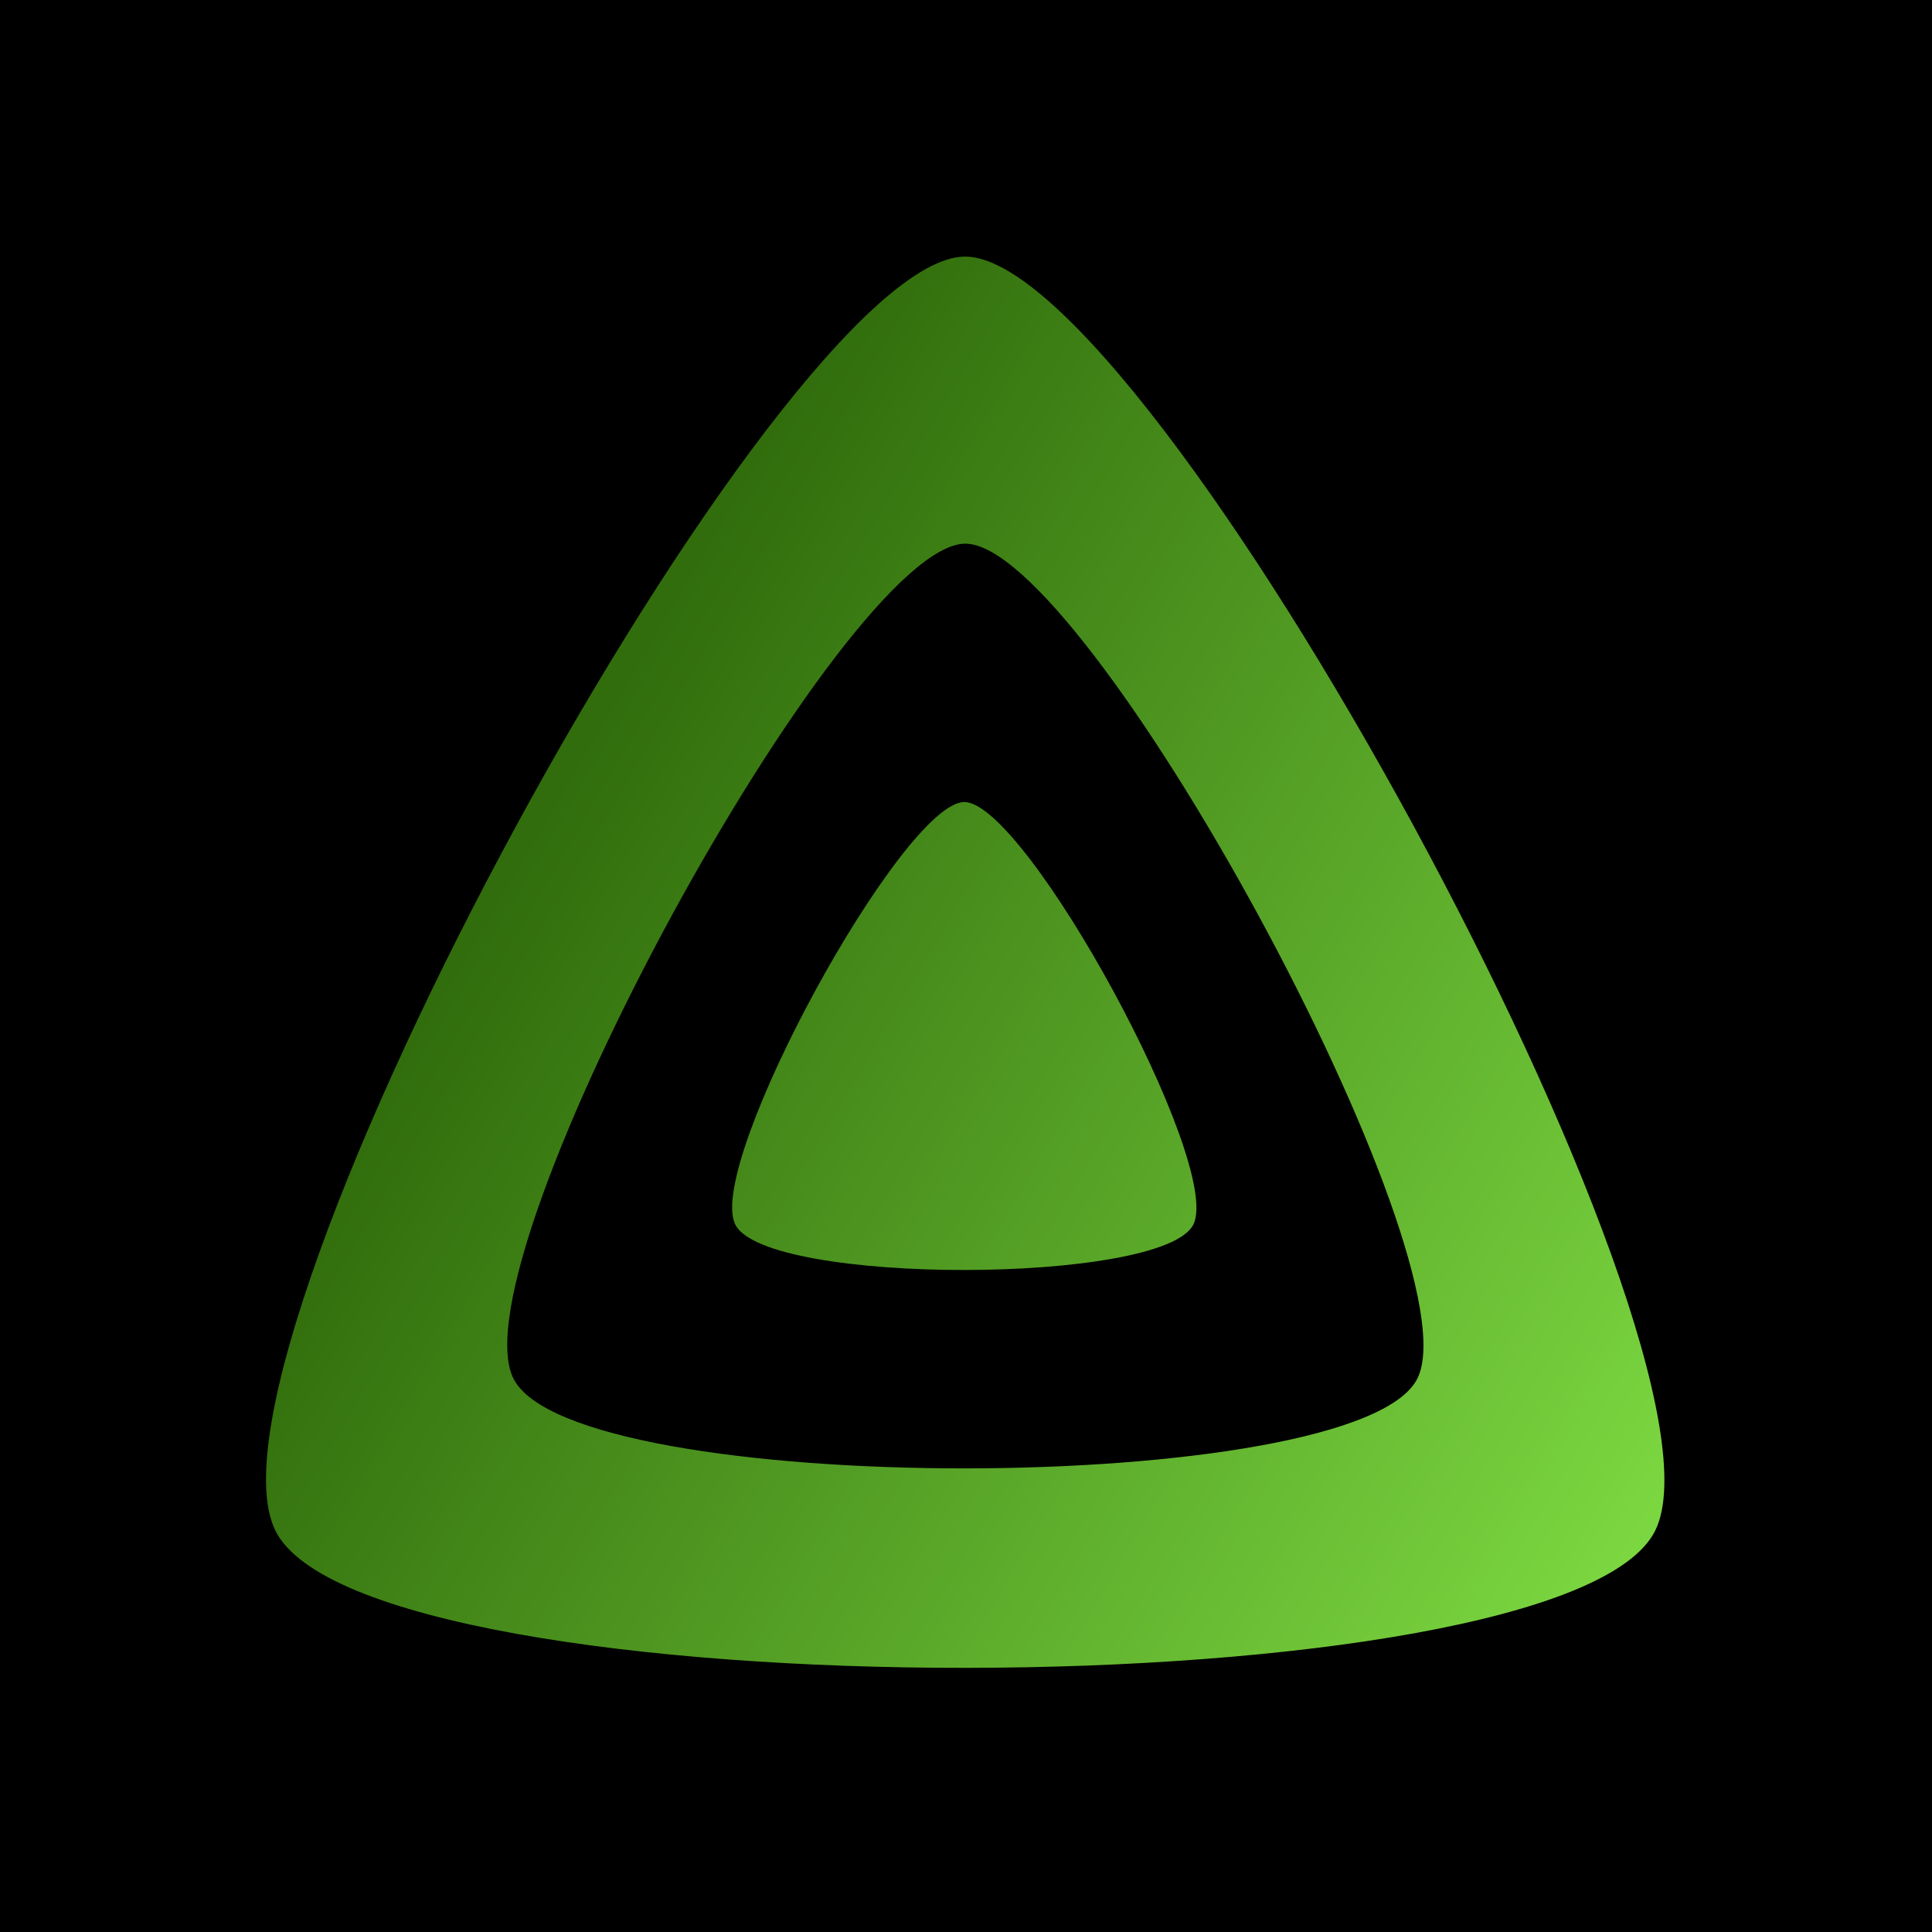
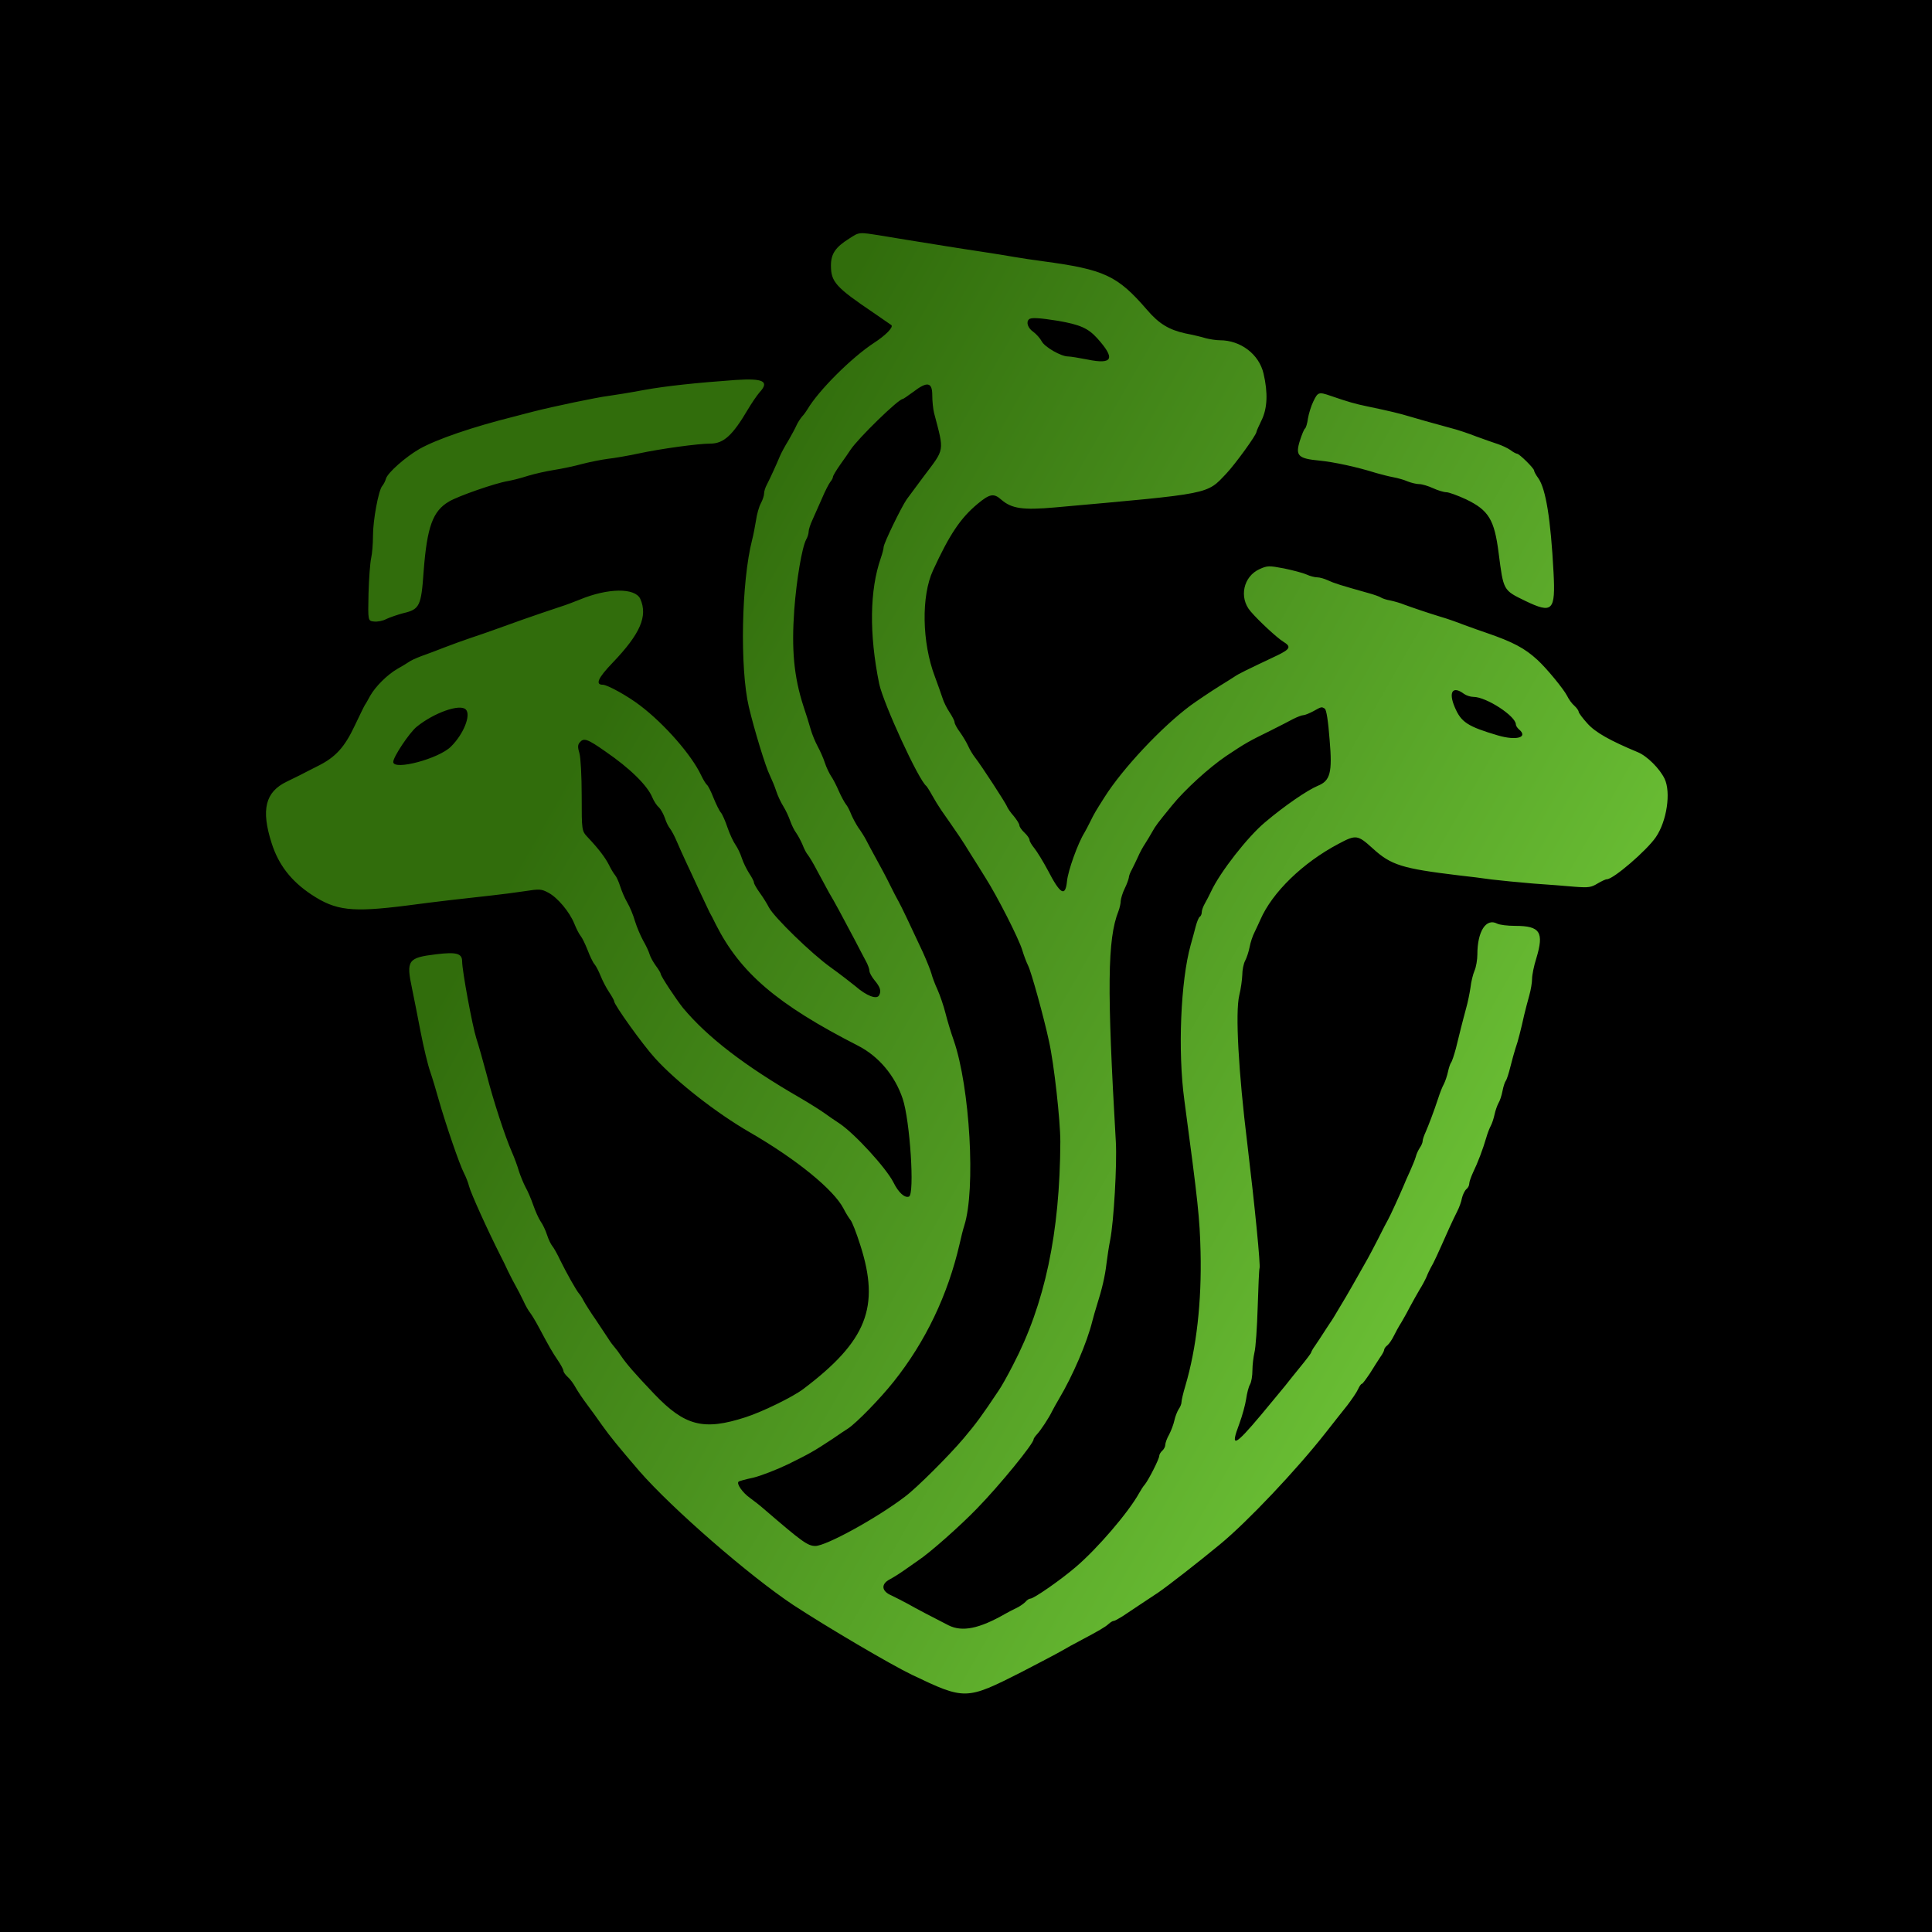
<svg xmlns="http://www.w3.org/2000/svg" width="1024px" height="1024px" viewBox="0 0 1024 1024" version="1.1">
  <defs>
    <linearGradient x1="19.253%" y1="40.826%" x2="100.659%" y2="88.697%" id="linearGradient-1">
      <stop stop-color="#316D0C" offset="0%" />
      <stop stop-color="#7CD841" offset="100%" />
    </linearGradient>
  </defs>
  <g id="Dark" stroke="none" stroke-width="1" fill="none" fill-rule="evenodd">
    <g id="AppIcon-dark-green" fill-rule="nonzero">
      <rect id="solid-background" fill="#000000" x="0" y="0" width="1024" height="1024" />
-       <path d="M511.582,136 C609.712,136 924.915,714.817 877.299,811.251 C829.684,907.686 194.101,908.811 145.96,811.251 C97.819,713.692 413.548,136 511.582,136 Z M511.678,288.156 C447.42,288.156 240.555,666.678 272.102,730.598 C303.649,794.518 720.072,793.811 751.269,730.598 C782.466,667.369 575.935,288.156 511.678,288.156 Z M511.11,425.091 C543.724,425.107 648.323,617.009 632.518,648.998 C616.713,680.987 405.682,681.341 389.701,648.998 C373.721,616.656 478.543,425.091 511.11,425.091 Z" id="Combined-Shape" fill="url(#linearGradient-1)" />
+       <path d="M449.97,126.53C442.78,131.04 440.42,134.59 440.42,140.71C440.42,149.41 442.89,152.20 463.08,165.84C468.02,169.28 472.21,172.18 472.42,172.29C473.71,173.36 469.41,177.76 463.08,181.84C451.16,189.68 433.76,207.08 427.96,216.96C427.31,218.04 426.02,219.86 425.06,220.83C424.20,221.91 422.80,223.95 422.16,225.45C421.51,226.95 419.58,230.50 417.86,233.50C416.04,236.40 414.10,240.06 413.46,241.56C411.31,246.72 407.98,253.91 406.48,256.81C405.62,258.31 404.97,260.46 404.97,261.64C404.97,262.72 404.22,264.97 403.25,266.80C402.29,268.52 401.11,272.71 400.68,275.93C400.14,279.15 399.28,283.77 398.64,286.13C392.94,308.36 392.08,354.23 396.92,374.74C399.71,386.55 405.83,406.64 407.98,410.83C409.05,413.08 410.67,416.95 411.42,419.31C412.17,421.67 413.89,425.33 415.18,427.37C416.47,429.41 418.08,432.95 418.83,435.10C419.58,437.25 420.98,440.15 422.05,441.54C423.02,442.94 424.52,445.73 425.38,447.77C426.13,449.81 427.42,452.28 428.28,453.25C429.03,454.22 431.18,457.76 433.01,461.31C434.83,464.74 437.73,470.01 439.34,473.01C442.67,478.60 445.79,484.50 453.09,498.25C455.35,502.66 458.03,507.70 459.00,509.53C459.96,511.25 460.82,513.61 460.82,514.58C460.82,515.54 462.00,517.69 463.40,519.41C466.62,523.28 467.16,525.21 465.98,527.47C464.80,529.94 459.32,527.90 453.30,522.63C451.05,520.81 445.25,516.30 440.31,512.75C430.21,505.56 410.24,486.12 407.55,480.96C406.58,479.03 404.44,475.59 402.72,473.23C401.00,470.86 399.60,468.39 399.60,467.75C399.60,467.11 398.42,464.85 397.03,462.81C395.74,460.77 393.91,457.12 393.16,454.75C392.41,452.39 390.90,449.28 389.83,447.77C388.76,446.27 386.82,442.19 385.64,438.75C384.46,435.21 382.85,431.56 382.10,430.70C381.24,429.73 379.52,426.19 378.12,422.75C376.83,419.42 375.22,416.30 374.69,415.98C374.15,415.55 372.75,413.30 371.57,410.83C366.63,400.30 352.35,383.87 339.35,373.99C332.80,368.94 321.95,362.93 319.48,362.93C315.40,362.93 316.90,359.38 324.64,351.33C339.46,335.86 343.43,326.52 339.35,317.39C336.56,311.48 322.27,311.59 307.24,317.82C304.55,318.89 300.15,320.61 297.36,321.47C294.46,322.43 289.94,323.94 287.15,324.90C282.32,326.52 274.05,329.42 261.59,333.93C258.69,335.00 253.32,336.83 249.78,338.01C246.23,339.19 240.00,341.44 235.81,343.06C231.73,344.67 226.04,346.81 223.25,347.78C220.46,348.86 217.56,350.14 216.80,350.79C216.05,351.33 213.26,353.04 210.57,354.55C205.20,357.66 198.97,363.89 196.18,368.83C195.22,370.55 194.03,372.81 193.39,373.67C192.85,374.52 190.49,379.47 188.02,384.62C182.65,396.01 177.92,401.27 168.69,405.89C164.82,407.82 160.52,410.07 159.02,410.83C157.52,411.58 154.40,413.08 152.04,414.26C140.55,419.74 138.29,429.19 143.98,446.91C147.64,458.41 154.30,467.00 165.14,474.19C178.03,482.68 186.41,483.65 215.41,479.99C232.38,477.74 243.87,476.45 260.52,474.62C265.24,474.09 273.08,473.12 277.92,472.37C286.08,471.08 286.94,471.19 290.59,473.12C295.53,475.70 301.97,483.43 304.44,489.66C305.52,492.35 307.02,495.25 307.77,496.10C308.53,496.96 310.14,500.29 311.43,503.52C312.61,506.63 314.22,510.07 315.08,511.03C315.94,512.00 317.33,514.79 318.30,517.16C319.27,519.63 321.20,523.38 322.70,525.64C324.21,527.90 325.50,530.15 325.50,530.69C325.50,532.51 340.53,553.56 347.19,560.87C358.47,573.33 379.73,589.97 397.46,600.18C422.16,614.46 441.92,630.57 447.08,640.56C448.26,642.92 449.97,645.61 450.73,646.58C451.59,647.43 453.95,653.56 455.99,660.00C466.51,692.76 459.43,710.80 425.70,736.26C420.12,740.45 404.11,748.29 395.09,751.19C372.86,758.38 362.98,755.80 346.76,738.83C336.24,727.77 332.05,722.94 328.93,718.32C327.97,716.82 326.46,714.88 325.71,714.02C324.96,713.17 323.45,711.23 322.49,709.62C321.52,708.12 318.41,703.50 315.72,699.42C312.93,695.44 310.14,690.93 309.38,689.54C308.63,688.03 307.56,686.31 307.02,685.78C305.41,683.95 300.15,674.50 296.93,667.95C295.42,664.73 293.49,661.29 292.74,660.43C291.99,659.57 290.70,656.89 289.94,654.52C289.19,652.16 287.69,648.94 286.51,647.33C285.43,645.72 283.72,641.85 282.64,638.74C281.57,635.62 279.74,631.32 278.56,629.28C277.49,627.24 275.88,623.38 275.02,620.69C274.26,618.01 272.55,613.39 271.26,610.49C267.71,602.43 261.38,583.10 257.83,569.14C256.01,562.37 253.64,553.89 252.46,550.34C250.42,544.01 244.94,514.58 244.94,509.53C244.94,505.34 241.94,504.48 231.30,505.77C216.16,507.60 215.19,508.89 218.41,524.03C219.27,528.43 221.42,538.74 222.93,546.91C224.54,555.18 226.79,564.52 227.97,567.85C229.15,571.29 231.20,578.05 232.59,583.10C236.24,595.88 243.55,617.25 245.91,621.77C246.98,623.81 248.17,626.92 248.59,628.64C249.45,632.18 258.37,651.95 265.67,666.34C266.32,667.52 267.93,670.85 269.32,673.86C270.72,676.76 272.65,680.41 273.51,681.91C274.37,683.41 276.09,686.74 277.38,689.43C278.56,692.11 280.28,695.01 281.03,695.87C281.78,696.84 283.82,700.17 285.54,703.39C290.91,713.49 292.74,716.71 295.74,721.11C297.36,723.48 298.64,725.95 298.64,726.59C298.64,727.24 299.61,728.63 300.90,729.81C302.19,730.89 304.12,733.57 305.20,735.61C306.38,737.65 308.96,741.52 311.00,744.20C313.04,746.89 316.69,751.94 319.16,755.48C323.35,761.39 327.86,766.87 338.81,779.65C356.32,799.73 397.24,835.28 420.55,850.75C438.27,862.35 471.99,882.22 483.38,887.69C511.52,901.12 512.05,901.12 541.48,886.19C550.40,881.57 559.85,876.63 562.64,875.02C565.43,873.41 569.62,871.05 571.98,869.87C582.51,864.28 585.84,862.35 587.56,860.74C588.52,859.88 589.71,859.13 590.24,859.13C590.78,859.13 592.93,857.94 594.97,856.66C598.41,854.29 607.32,848.49 613.87,844.09C618.49,840.97 635.35,827.87 646.63,818.53C661.24,806.50 687.12,779.11 702.48,759.56C706.56,754.41 711.82,747.64 714.19,744.74C716.44,741.73 719.02,738.08 719.77,736.36C720.52,734.75 721.38,733.46 721.81,733.46C722.24,733.46 724.07,730.89 726.11,727.88C728.04,724.76 730.51,720.90 731.58,719.29C732.77,717.68 733.63,715.96 733.63,715.42C733.63,714.88 734.38,713.70 735.45,712.95C736.42,712.09 737.81,709.94 738.67,708.22C739.53,706.40 741.36,703.07 742.86,700.71C744.26,698.34 746.41,694.48 747.59,692.11C748.88,689.75 751.02,685.88 752.42,683.52C753.92,681.16 755.54,678.04 756.18,676.54C756.72,675.04 757.79,673.00 758.33,671.92C760.05,669.02 761.55,665.69 768.10,650.98C769.39,648.19 771.22,644.21 772.29,642.17C773.36,640.13 774.55,636.91 774.87,634.98C775.30,633.15 776.37,631.00 777.23,630.25C778.09,629.61 778.73,628.32 778.73,627.35C778.73,626.38 779.70,623.70 780.78,621.34C783.25,616.29 785.93,609.20 787.76,602.97C788.40,600.61 789.58,597.71 790.23,596.53C790.87,595.34 791.73,592.66 792.16,590.62C792.59,588.58 793.56,585.89 794.20,584.71C794.95,583.53 795.92,580.63 796.35,578.27C796.78,575.90 797.64,573.43 798.07,572.90C798.60,572.25 799.68,568.92 800.54,565.38C801.40,561.83 802.69,557.43 803.22,555.71C804.51,552.17 806.23,545.29 807.84,537.99C808.49,535.31 809.67,530.69 810.53,527.68C811.39,524.67 812.03,520.70 812.03,518.77C812.03,516.83 813.00,511.89 814.28,507.92C818.47,494.06 816.33,490.73 803.12,490.73C799.03,490.73 794.85,490.20 793.56,489.55C787.65,486.44 783.03,493.63 783.03,505.88C783.03,508.56 782.39,512.54 781.53,514.47C780.67,516.51 779.70,520.48 779.38,523.49C778.95,526.39 777.98,531.23 777.12,534.23C776.37,537.13 775.08,541.75 774.44,544.44C773.79,547.12 772.51,552.17 771.65,555.71C770.68,559.26 769.61,562.59 769.07,563.23C768.64,563.77 767.89,566.02 767.46,568.06C767.03,570.10 766.06,573.00 765.31,574.51C764.45,576.01 763.16,579.34 762.30,582.03C759.83,589.54 757.25,596.20 755.64,599.96C754.78,601.79 754.03,603.94 754.03,604.80C754.03,605.55 753.39,607.16 752.53,608.34C751.78,609.52 750.70,611.67 750.38,613.17C749.95,614.68 748.55,618.01 747.37,620.69C746.08,623.38 744.58,626.92 743.83,628.75C741.79,633.58 736.74,644.64 735.67,646.47C735.13,647.33 732.77,651.95 730.40,656.67C727.93,661.40 725.57,666.02 725.03,666.87C724.50,667.73 722.24,671.82 719.99,675.79C717.73,679.76 714.83,684.92 713.54,687.07C712.25,689.21 710.10,692.76 708.92,694.80C707.74,696.84 705.92,699.85 704.84,701.35C703.87,702.85 702.05,705.54 700.98,707.26C699.90,708.98 698.08,711.66 697.00,713.27C695.82,714.88 694.96,716.49 694.96,716.82C694.96,717.14 692.49,720.47 689.48,724.12C686.48,727.77 682.82,732.39 681.21,734.43C679.60,736.36 673.80,743.45 668.32,750.00C654.36,766.65 651.89,767.73 656.83,754.73C658.44,750.43 660.05,744.42 660.48,741.52C660.91,738.51 661.77,735.08 662.52,733.79C663.28,732.50 663.81,729.17 663.81,726.27C663.81,723.48 664.35,719.18 664.89,716.82C665.53,714.45 666.28,703.61 666.61,692.65C666.93,681.80 667.36,672.57 667.57,672.24C668.22,671.17 665.10,639.49 661.13,606.41C656.40,568.06 654.68,536.60 656.83,527.57C657.69,524.14 658.34,519.30 658.44,516.73C658.44,514.15 659.09,510.82 659.95,509.21C660.81,507.60 661.88,504.27 662.31,502.01C662.74,499.65 663.92,496.00 665.00,493.96C665.96,491.92 667.36,489.02 668.00,487.51C674.34,472.91 690.56,457.22 709.46,447.24C718.70,442.30 719.56,442.40 727.61,449.71C737.28,458.51 742.97,460.34 773.36,463.99C778.41,464.53 786.15,465.49 790.55,466.14C794.95,466.68 804.94,467.64 812.57,468.29C820.30,468.82 830.18,469.58 834.80,470.01C841.99,470.54 843.39,470.33 846.72,468.29C848.76,467.11 850.91,466.03 851.66,466.03C855.10,466.03 872.82,450.78 877.65,443.69C883.45,435.21 885.71,419.96 882.27,412.76C879.69,407.39 873.03,400.73 868.09,398.69C853.16,392.46 845.54,388.16 841.35,383.44C838.88,380.75 836.84,377.96 836.73,377.32C836.73,376.67 835.77,375.28 834.48,374.09C833.19,373.02 831.47,370.66 830.61,368.83C828.68,365.07 819.55,354.01 814.82,349.71C808.16,343.59 801.93,340.26 787.86,335.43C785.50,334.68 780.24,332.74 776.05,331.24C771.97,329.63 766.38,327.70 763.70,326.95C755.97,324.58 748.45,322.00 744.37,320.50C742.33,319.64 738.89,318.68 736.85,318.25C734.81,317.92 732.66,317.17 732.01,316.74C731.48,316.31 728.26,315.13 725.03,314.27C710.53,310.19 707.10,309.12 703.87,307.61C702.05,306.75 699.47,306.00 698.18,306.00C696.89,306.00 694.32,305.36 692.49,304.50C690.56,303.64 685.19,302.24 680.57,301.28C672.62,299.77 671.76,299.77 667.68,301.60C658.98,305.46 656.51,316.74 662.85,324.05C667.04,328.99 677.13,338.33 680.25,340.16C684.44,342.73 683.90,344.02 677.02,347.35C660.27,355.30 656.62,357.02 654.15,358.74C652.64,359.70 649.31,361.85 646.63,363.46C642.12,366.25 633.53,372.05 631.06,373.88C615.70,385.26 594.97,407.39 585.41,422.53C580.58,430.16 580.04,431.02 577.89,435.42C576.71,437.78 575.31,440.47 574.78,441.33C571.34,446.81 566.08,461.41 565.54,467.00C564.68,475.59 562.00,474.09 555.34,461.20C552.87,456.58 549.64,451.32 548.25,449.60C546.85,447.88 545.67,445.95 545.67,445.20C545.67,444.44 544.49,442.73 542.99,441.33C541.48,439.93 540.30,438.21 540.30,437.46C540.30,436.71 538.90,434.46 537.29,432.52C535.57,430.59 533.96,428.23 533.64,427.26C532.89,425.43 520.32,405.99 516.78,401.48C515.60,399.98 513.99,397.29 513.24,395.58C512.48,393.86 510.55,390.53 508.94,388.27C507.22,386.02 505.93,383.55 505.93,382.79C505.93,382.04 504.75,379.79 503.35,377.64C501.96,375.60 500.13,372.05 499.49,369.80C498.74,367.44 496.91,362.50 495.51,358.63C488.64,340.59 488.21,315.88 494.55,302.24C503.25,283.34 509.05,274.64 518.07,267.12C524.62,261.64 526.77,261.32 530.74,264.87C536.22,269.59 542.13,270.45 559.10,268.95C642.98,261.43 639.33,262.18 650.07,250.90C654.79,245.86 665.96,230.50 665.96,228.89C665.96,228.46 667.25,225.66 668.65,222.76C671.76,216.43 672.08,208.16 669.72,198.06C667.36,187.75 657.58,180.34 646.52,180.34C644.48,180.34 641.15,179.80 639.11,179.27C637.07,178.62 632.13,177.44 628.16,176.69C619.56,174.76 614.30,171.64 607.96,164.23C592.18,145.97 585.41,142.86 552.65,138.45C547.93,137.81 541.16,136.84 537.62,136.20C534.07,135.55 526.55,134.37 520.97,133.51C515.38,132.65 506.68,131.36 501.64,130.51C481.66,127.28 476.07,126.42 467.16,124.92C455.02,122.99 455.56,122.88 449.97,126.53ZM560.71,170.03C572.41,172.07 576.60,173.90 581.44,179.16C591.32,190.11 589.92,193.34 576.28,190.54C571.88,189.68 567.37,188.93 566.08,188.93C562.43,188.93 553.73,183.99 552.11,180.88C551.26,179.27 549.22,177.01 547.60,175.83C544.81,173.90 543.74,170.78 545.35,169.28C546.42,168.20 550.61,168.42 560.71,170.03ZM494.12,209.45C494.12,212.56 494.55,216.75 495.08,218.90C500.56,239.84 500.88,237.48 489.50,252.62C485.85,257.56 481.87,262.93 480.58,264.65C477.68,268.84 468.34,288.07 468.34,290.00C468.34,290.75 467.70,293.33 466.84,295.80C460.93,312.77 460.61,335.97 465.98,362.39C468.23,372.91 486.92,413.62 491.00,416.63C491.32,416.95 492.72,419.10 494.01,421.46C495.30,423.82 497.55,427.47 498.95,429.51C501.85,433.60 504.64,437.68 508.62,443.48C510.01,445.52 512.59,449.60 514.42,452.61C516.24,455.51 519.79,461.09 522.15,464.96C528.59,475.05 539.98,497.50 541.80,503.52C542.66,506.42 544.06,510.07 544.92,511.79C546.53,514.90 553.30,539.28 555.98,551.85C558.67,563.77 562.00,593.95 562.00,605.12C561.78,653.56 553.83,691.15 536.86,723.58C534.07,729.06 530.63,735.18 529.24,737.12C520.22,750.65 517.53,754.30 510.66,762.46C503.03,771.48 485.85,788.67 479.62,793.29C464.69,804.67 437.84,819.39 432.15,819.39C428.06,819.39 425.06,817.13 405.08,799.95C403.15,798.23 399.60,795.44 397.35,793.82C393.59,791.14 390.26,786.41 391.44,785.34C391.66,785.02 395.20,784.05 399.28,783.19C403.25,782.23 411.63,779.00 417.86,776.00C429.35,770.30 431.29,769.23 441.38,762.57C444.50,760.42 448.15,757.95 449.55,757.09C454.16,753.98 466.41,741.41 473.60,732.39C490.57,711.12 502.39,686.31 508.62,659.25C509.37,655.92 510.44,651.52 511.09,649.58C517.21,630.47 514.09,576.23 505.50,551.42C504.00,547.23 502.07,540.78 501.10,536.92C500.13,533.05 498.20,527.47 496.91,524.57C495.51,521.56 494.12,517.80 493.69,516.08C493.26,514.47 491.22,509.31 489.18,504.80C482.09,489.55 477.79,480.53 476.29,477.85C475.43,476.34 473.28,472.26 471.56,468.72C469.84,465.17 466.62,459.16 464.47,455.29C462.33,451.42 459.86,446.81 459.00,445.09C458.03,443.26 456.20,440.36 454.92,438.64C453.73,436.82 452.02,433.70 451.16,431.66C450.40,429.62 449.12,427.15 448.36,426.29C447.61,425.33 445.89,422.21 444.60,419.31C443.32,416.30 441.49,412.76 440.42,411.26C439.45,409.75 437.95,406.64 437.19,404.28C436.44,401.91 434.72,398.05 433.43,395.68C432.15,393.32 430.43,389.24 429.68,386.55C428.92,383.87 427.21,378.28 425.81,374.20C420.76,358.52 419.47,344.24 420.98,323.19C422.16,307.29 425.06,290.11 427.31,285.92C428.06,284.63 428.60,282.80 428.60,281.73C428.60,280.76 429.46,277.97 430.64,275.50C431.72,273.03 433.97,267.98 435.69,264.11C437.30,260.25 439.34,256.38 440.09,255.41C440.85,254.56 441.49,253.27 441.49,252.73C441.49,252.19 443.21,249.29 445.25,246.39C447.40,243.39 449.87,239.84 450.83,238.34C455.02,232.11 476.18,211.49 478.44,211.49C478.76,211.49 481.23,209.77 484.02,207.73C491.43,202.04 494.12,202.47 494.12,209.45ZM775.94,367.76C777.12,368.62 779.38,369.37 780.99,369.37C787.76,369.37 803.44,379.57 803.44,383.98C803.44,384.62 804.19,385.80 805.05,386.55C810.20,390.85 803.76,392.68 793.88,389.78C777.88,385.05 774.44,382.79 771.11,374.95C767.56,366.79 769.93,363.25 775.94,367.76ZM246.88,376.03C249.78,378.93 245.69,389.13 239.04,395.68C232.70,402.13 208.43,408.57 208.43,403.85C208.43,401.16 216.91,388.49 220.78,385.26C230.01,377.75 243.76,372.91 246.88,376.03ZM702.16,375.60C703.02,376.14 703.98,382.15 704.73,392.14C706.24,409.65 705.06,413.83 698.40,416.52C692.81,418.88 680.89,427.04 670.47,435.85C661.34,443.48 646.63,462.27 641.90,472.48C640.94,474.52 639.43,477.42 638.57,478.92C637.71,480.42 636.96,482.46 636.96,483.43C636.96,484.40 636.53,485.58 635.89,485.90C635.35,486.22 634.39,488.59 633.74,491.06C633.10,493.53 631.92,497.93 631.06,500.94C625.79,519.84 624.18,557.11 627.73,583.10C635.03,637.66 635.89,645.72 636.32,663.55C636.96,689.86 634.17,714.56 628.26,734.54C627.08,738.40 626.22,742.27 626.22,743.13C626.22,744.10 625.58,745.71 624.72,746.89C623.97,748.07 622.89,750.76 622.46,752.80C622.03,754.84 620.75,758.27 619.67,760.32C618.49,762.36 617.63,764.83 617.63,765.79C617.63,766.76 616.88,768.16 616.02,768.91C615.16,769.66 614.41,770.95 614.41,771.70C614.41,773.31 608.82,784.27 606.78,786.84C606.03,787.60 604.74,789.64 603.78,791.35C598.08,801.67 581.44,821.00 570.05,830.66C562.00,837.54 547.93,847.31 546.10,847.31C545.46,847.31 544.27,848.06 543.52,849.03C542.66,849.89 540.62,851.39 538.80,852.25C536.97,853.11 534.29,854.51 532.78,855.37C518.93,863.31 510.01,865.03 502.82,861.49C493.15,856.55 485.74,852.68 481.23,850.10C478.54,848.60 474.57,846.67 472.42,845.59C467.16,843.34 466.84,839.58 471.56,837.11C473.39,836.14 476.83,833.99 479.40,832.17C481.87,830.45 485.10,828.19 486.60,827.12C492.83,823.04 509.15,808.54 517.85,799.52C529.99,787.06 547.82,765.15 547.82,762.89C547.82,762.46 548.57,761.39 549.43,760.42C551.47,758.38 556.20,751.08 557.59,748.07C558.24,746.78 559.85,743.88 561.24,741.52C568.55,729.28 576.17,711.55 578.97,700.17C579.50,698.13 580.58,694.26 581.44,691.58C584.01,683.52 585.73,676.33 586.48,669.56C586.91,666.02 587.77,660.43 588.42,657.21C590.35,647.43 592.07,617.15 591.42,605.33C586.70,523.92 586.91,497.72 592.82,482.89C593.46,481.18 594.00,478.81 594.00,477.52C594.11,476.23 594.97,473.23 596.15,470.86C597.33,468.50 598.19,465.92 598.30,465.17C598.30,464.31 599.05,462.38 599.91,460.88C600.77,459.27 602.16,456.26 603.13,454.22C603.99,452.18 605.71,448.95 606.89,447.24C608.07,445.41 609.79,442.51 610.76,440.79C612.48,437.68 613.55,436.28 621.17,426.94C627.94,418.56 640.83,406.85 649.85,400.73C660.16,393.86 661.67,393.00 673.27,387.31C677.78,385.05 683.25,382.26 685.40,381.08C687.55,380.00 690.02,379.04 690.88,379.04C691.63,379.04 693.99,378.07 696.03,376.99C700.44,374.52 700.44,374.52 702.16,375.60ZM320.98,398.37C333.98,407.28 343.22,416.41 345.79,422.75C346.55,424.57 348.05,426.94 349.23,427.90C350.31,428.98 351.70,431.56 352.45,433.70C353.10,435.85 354.39,438.32 355.14,439.18C355.89,440.15 357.61,443.26 358.79,446.16C360.08,449.17 362.23,453.90 363.62,456.90C365.02,459.80 368.13,466.57 370.60,471.94C373.07,477.20 375.54,482.46 376.08,483.54C376.73,484.61 378.23,487.51 379.41,489.98C392.41,515.65 411.85,532.30 454.70,554.21C465.66,559.79 474.36,570.10 478.44,582.35C482.30,593.73 484.88,633.04 481.77,634.22C479.51,635.08 476.18,632.08 473.50,626.60C469.52,618.87 452.98,600.82 444.93,595.45C442.78,594.06 439.02,591.48 436.66,589.76C434.19,588.04 428.71,584.60 424.31,582.03C394.88,565.06 375.12,549.91 362.01,534.23C358.47,529.83 350.20,517.37 350.20,516.19C350.20,515.76 349.02,513.72 347.62,511.89C346.22,509.96 344.72,507.27 344.29,505.77C343.86,504.27 342.36,501.04 340.85,498.47C339.46,495.89 337.52,491.38 336.56,488.26C335.70,485.15 333.87,480.75 332.48,478.38C331.08,476.02 329.47,472.15 328.72,469.79C327.97,467.43 326.78,464.74 326.03,463.88C325.28,463.02 323.78,460.55 322.81,458.51C320.88,454.65 317.23,449.81 311.53,443.80C308.31,440.36 308.31,440.36 308.31,421.89C308.31,411.15 307.77,401.70 307.13,399.33C306.16,396.11 306.16,394.82 307.24,393.53C309.38,390.96 311.21,391.49 320.98,398.37ZM389.94,201.39C368.78,202.90 352.99,204.61 341.61,206.65C334.19,208.05 325.50,209.45 322.27,209.88C316.80,210.52 293.17,215.46 283.07,218.04C280.71,218.68 275.88,219.86 272.33,220.83C250.42,226.31 231.63,232.75 222.39,237.91C215.09,242.10 205.53,250.47 204.56,253.70C204.24,254.99 203.27,256.81 202.52,257.67C200.59,260.14 197.69,275.61 197.69,283.98C197.69,288.17 197.26,293.44 196.72,295.80C196.18,298.16 195.54,306.65 195.32,314.59C195.00,329.09 195.00,329.09 198.22,329.42C200.05,329.63 202.95,329.09 204.67,328.13C206.49,327.27 210.47,325.87 213.69,325.01C222.39,322.97 223.25,321.36 224.54,302.78C226.36,279.15 229.37,270.88 237.96,265.83C242.80,262.93 262.56,256.06 269.11,254.99C271.47,254.56 276.30,253.37 279.85,252.19C283.39,251.12 289.62,249.72 293.70,249.08C297.79,248.43 304.55,247.04 308.74,245.86C312.93,244.78 319.05,243.60 322.27,243.17C325.50,242.85 332.80,241.56 338.38,240.38C350.31,237.80 370.17,235.12 376.51,235.12C383.60,235.12 388.33,230.71 396.49,216.86C398.42,213.64 401.11,209.66 402.50,208.05C407.98,202.14 404.76,200.42 389.94,201.39ZM696.14,212.67C694.96,215.03 693.67,219.22 693.24,221.80C692.92,224.38 692.17,226.74 691.74,227.06C691.20,227.38 690.02,230.28 688.95,233.61C686.48,241.56 687.98,243.06 699.47,244.14C706.99,244.89 719.13,247.47 729.33,250.69C732.01,251.44 736.10,252.52 738.46,252.94C740.82,253.37 744.26,254.34 746.19,255.20C748.12,255.95 750.81,256.60 752.31,256.60C753.71,256.60 756.93,257.56 759.51,258.74C762.09,259.93 765.31,260.89 766.60,260.89C767.89,260.89 772.61,262.61 777.02,264.65C789.05,270.45 792.05,275.39 794.31,293.11C796.89,313.09 796.67,312.77 808.38,318.46C822.88,325.44 824.49,323.83 823.41,303.42C821.91,275.07 819.33,259.17 815.36,253.48C814.07,251.76 813.10,249.94 813.10,249.40C813.10,248.22 805.26,240.49 804.08,240.49C803.65,240.49 801.93,239.63 800.43,238.45C798.82,237.37 795.81,235.98 793.77,235.33C791.73,234.69 786.68,232.86 782.49,231.36C778.41,229.75 772.61,227.81 769.61,227.06C757.04,223.62 752.10,222.23 747.05,220.72C741.68,219.11 736.85,217.93 724.50,215.35C718.27,214.06 714.51,212.99 705.16,209.77C698.93,207.62 698.50,207.84 696.14,212.67Z" id="Combined-Shape" fill="url(#linearGradient-1)" />
    </g>
  </g>
</svg>
